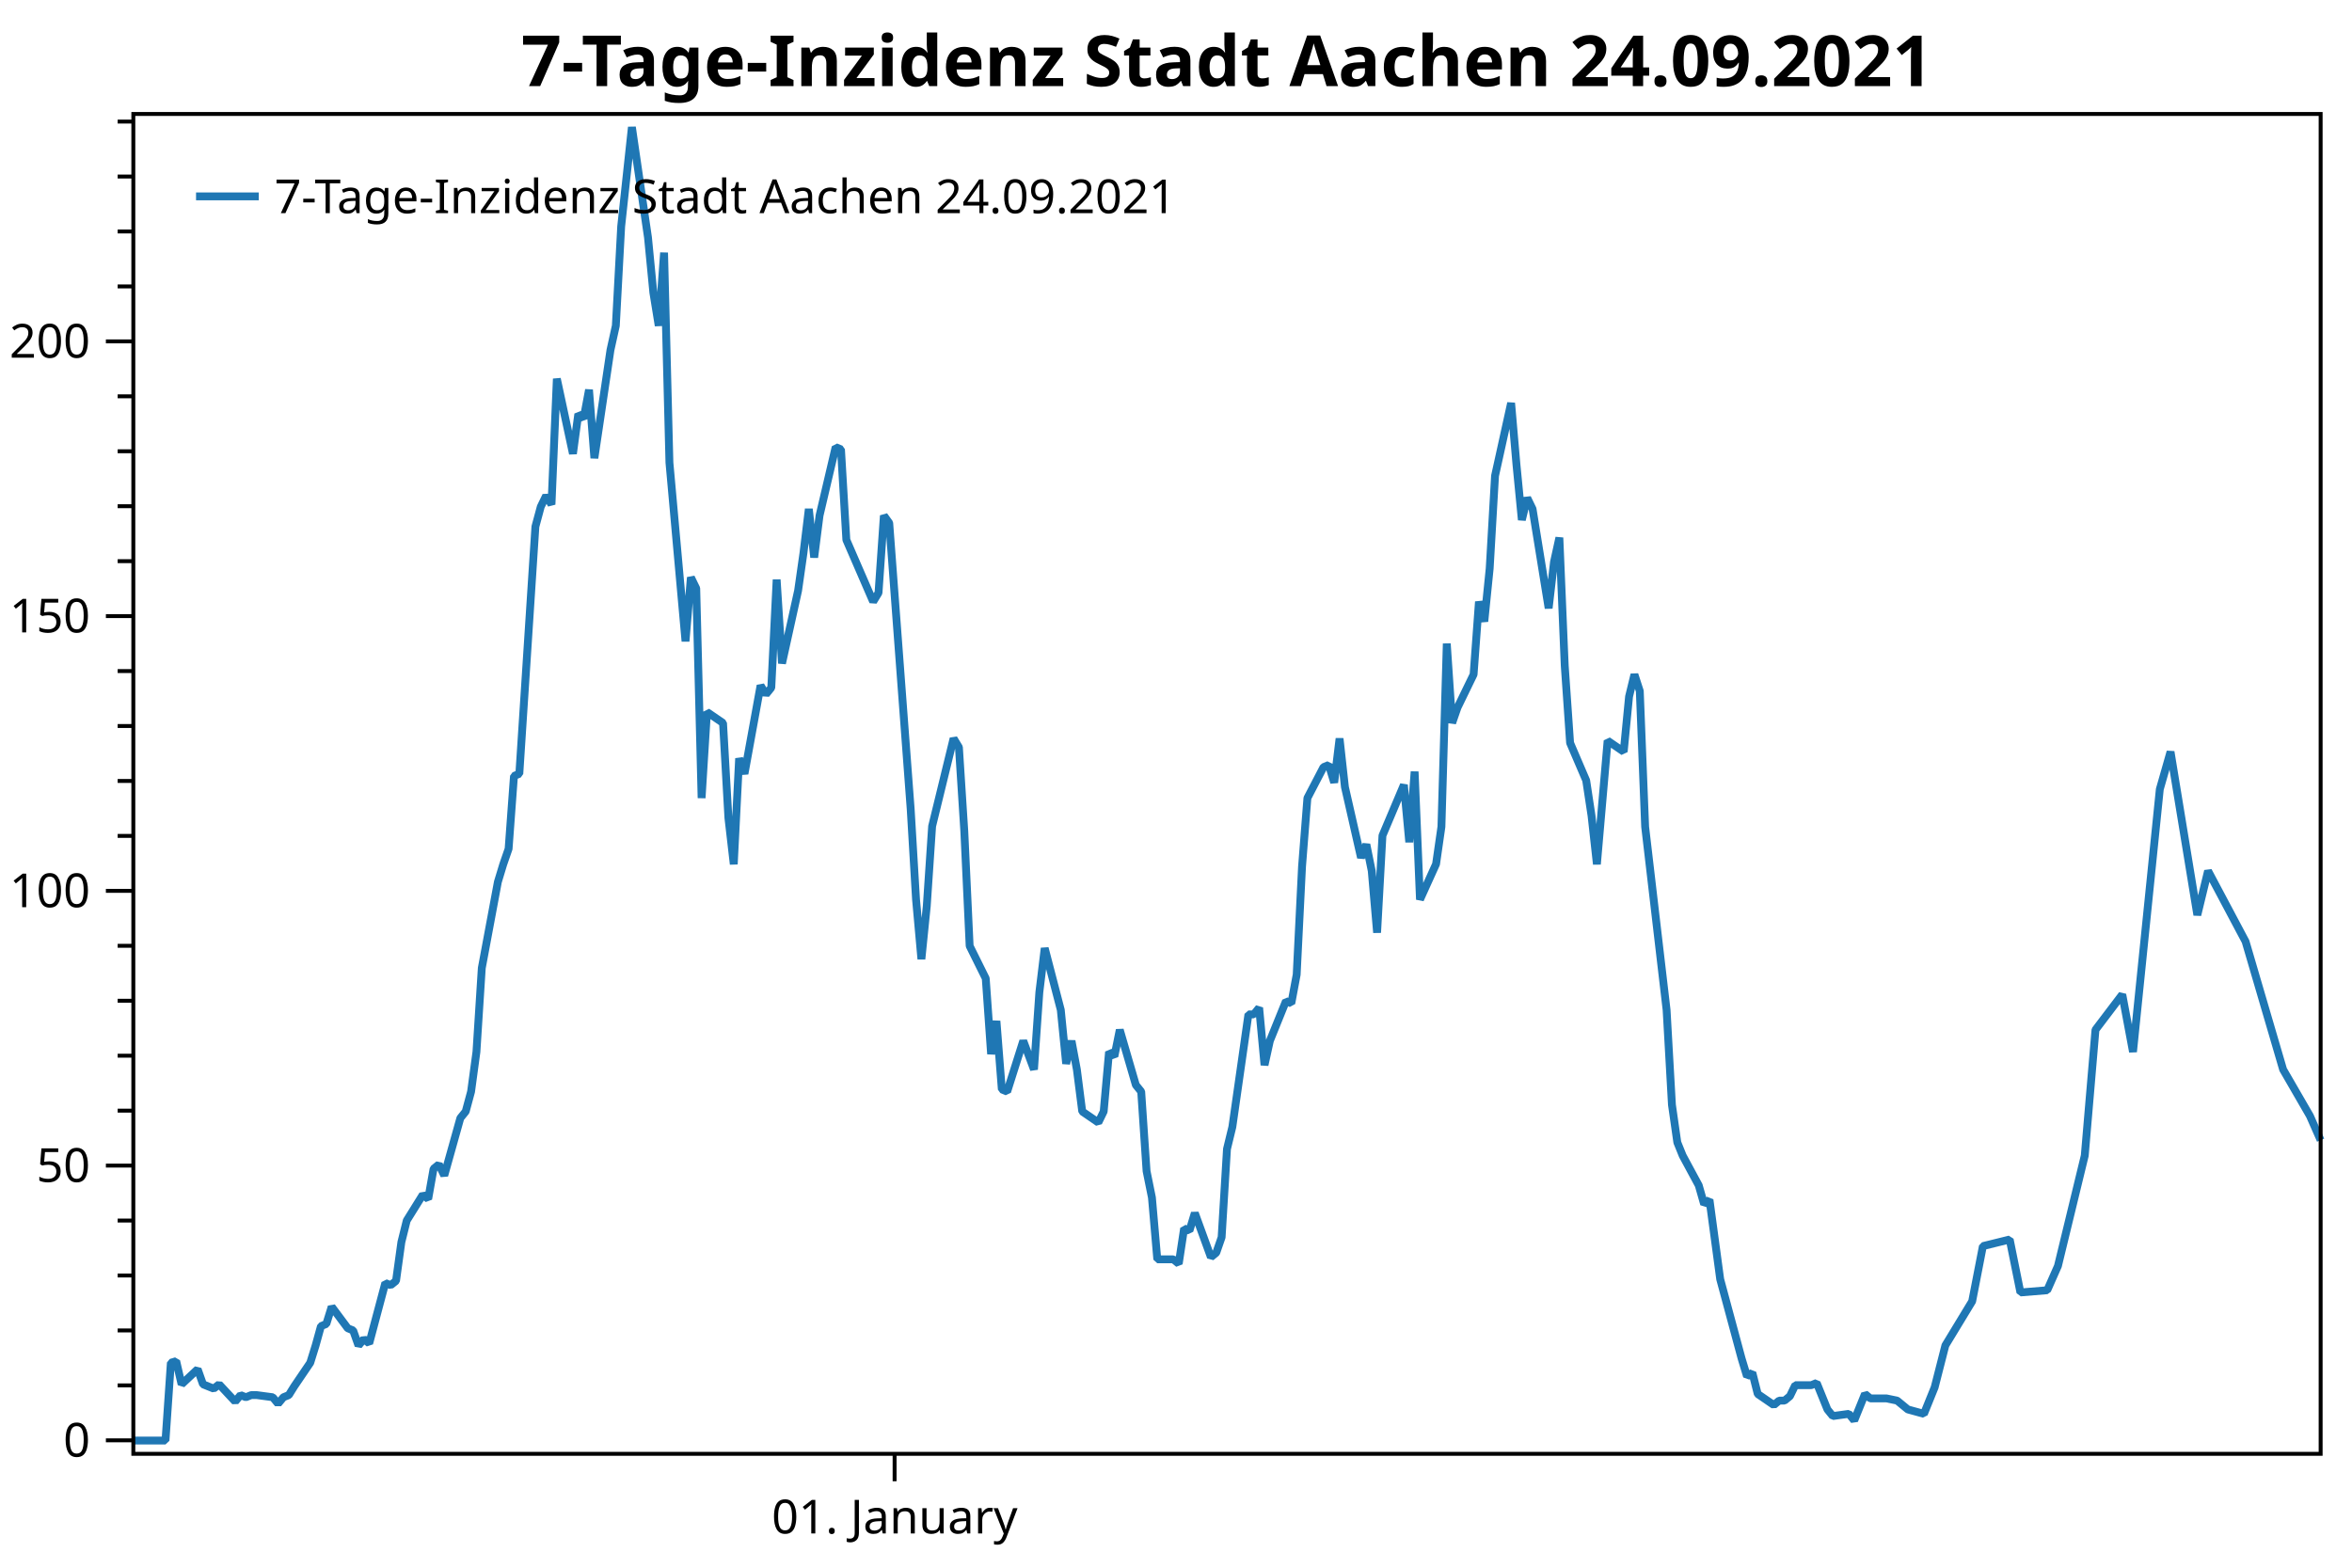
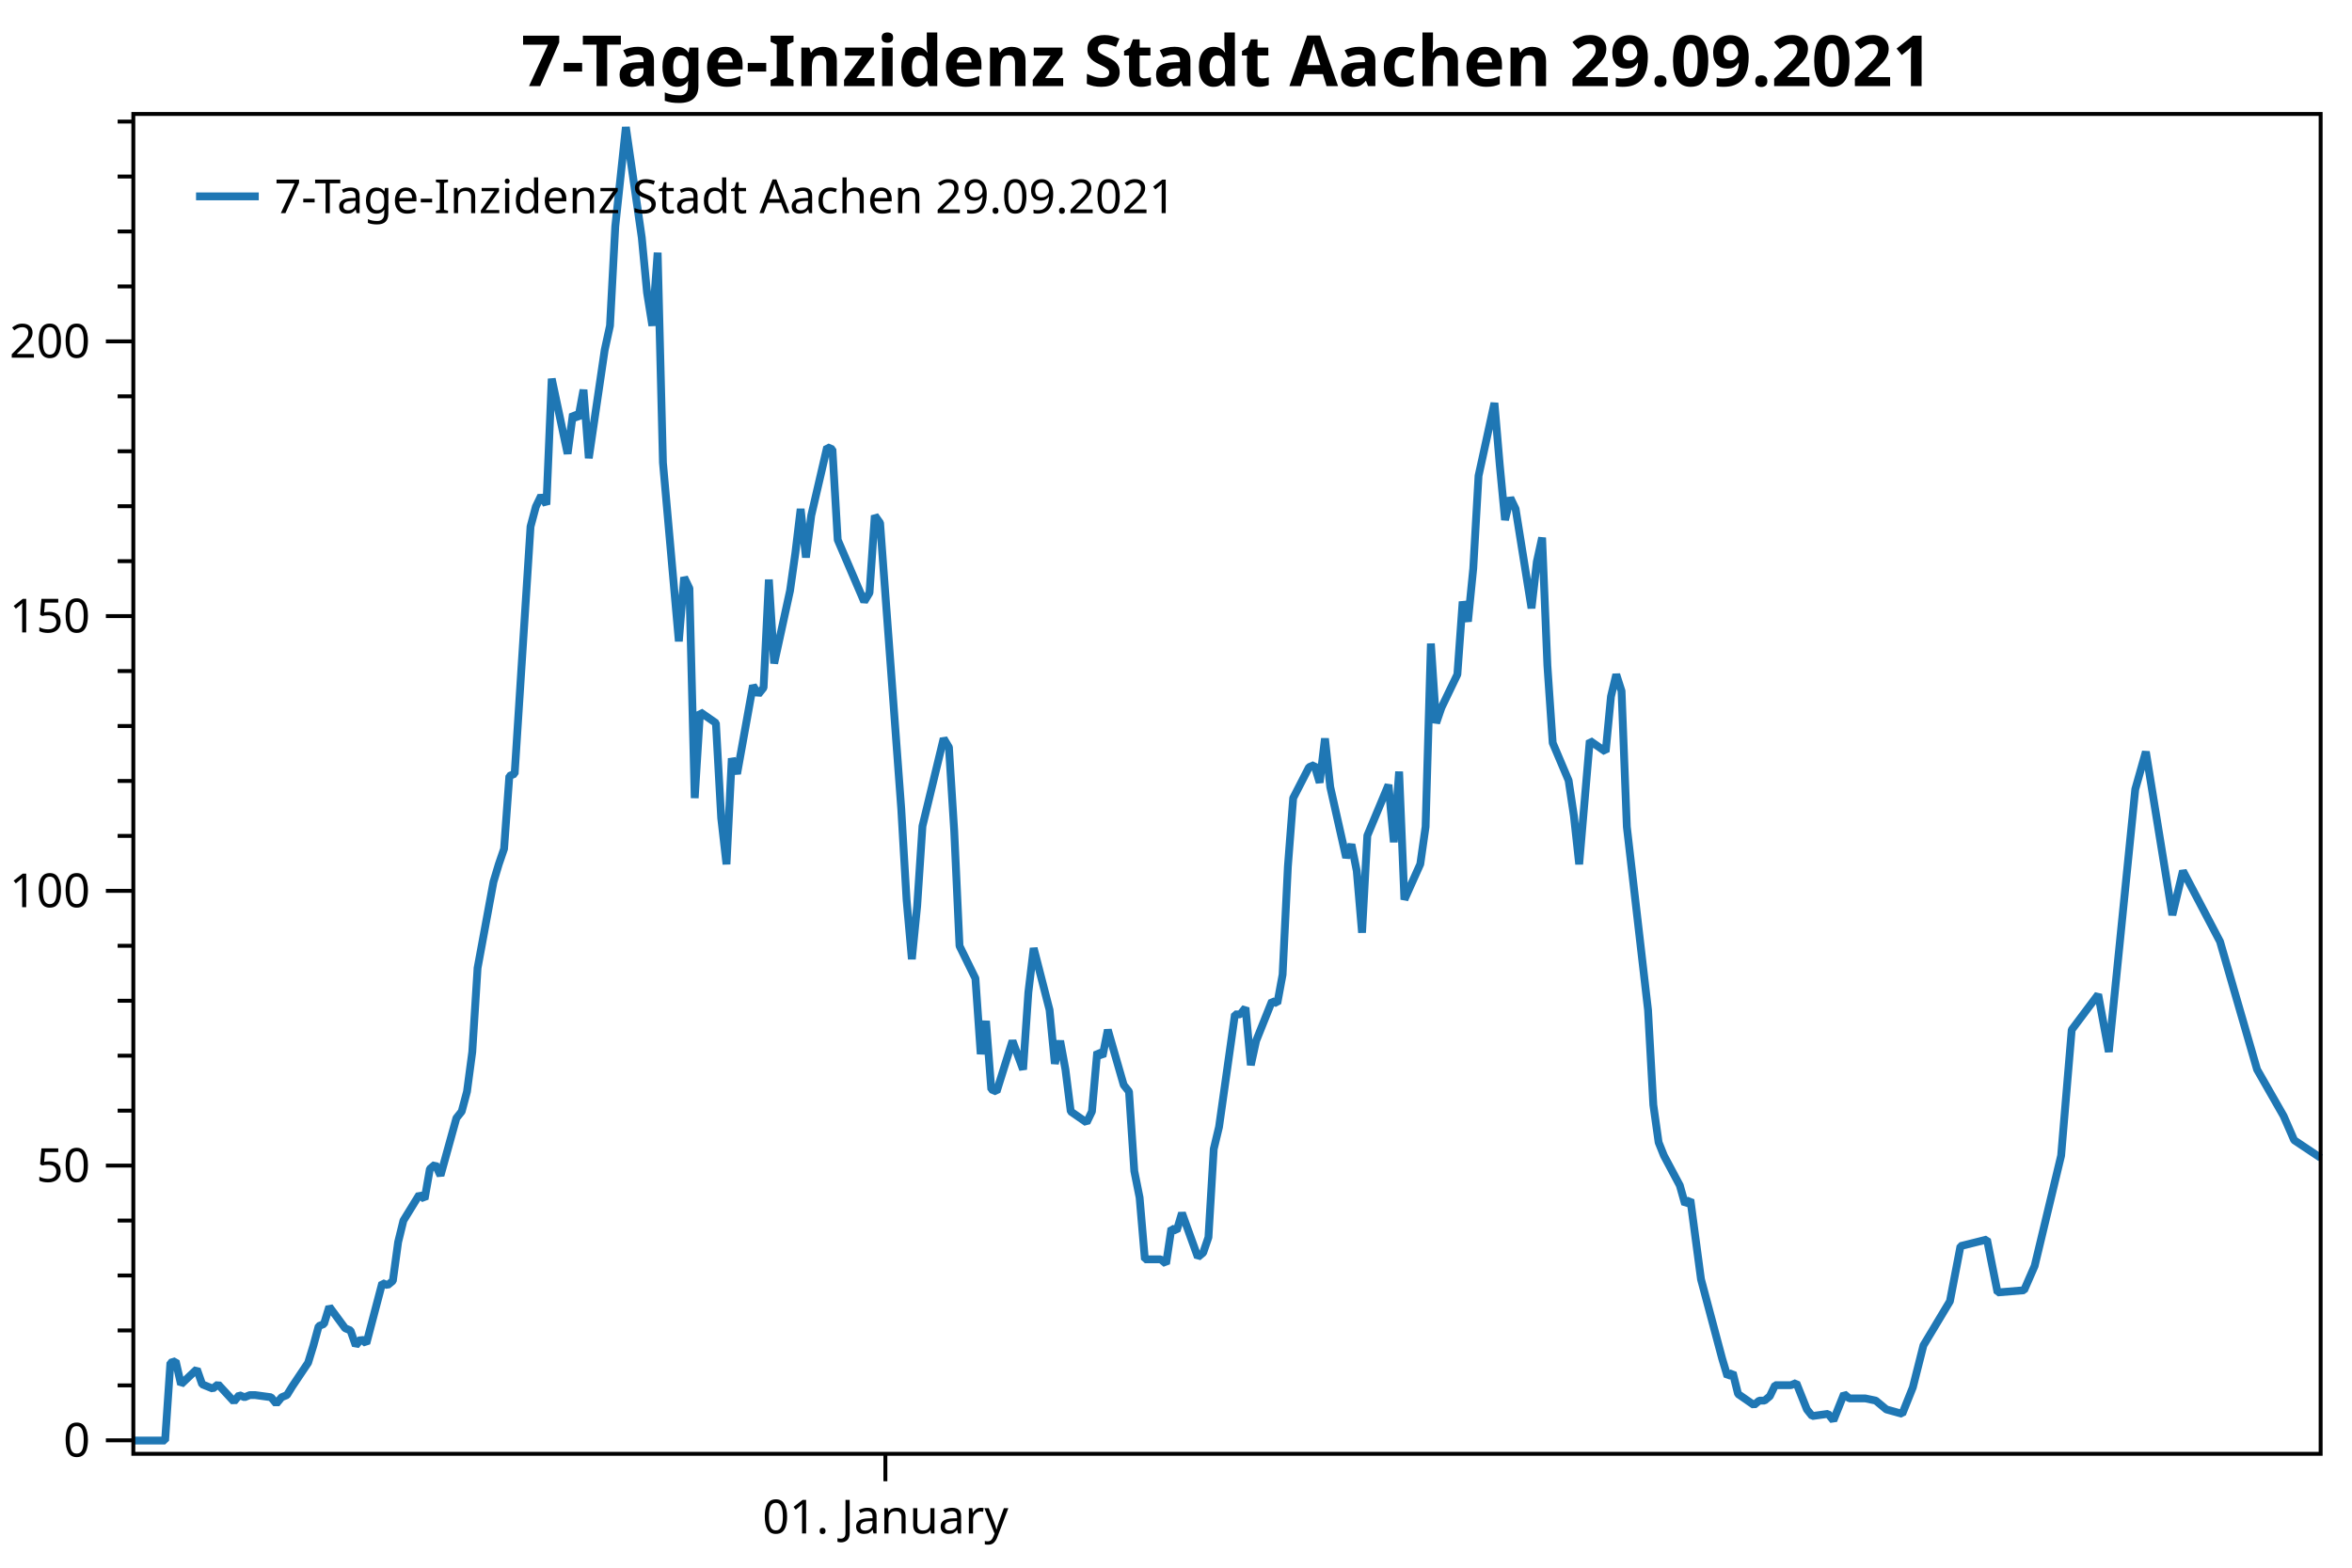
<svg xmlns="http://www.w3.org/2000/svg" width="600" height="400" version="1.1">
  <rect x="0" y="0" width="600" height="400" style="fill:rgb(255,255,255);stroke:none;" />
  <polyline points="34.012,353.485 30.012,353.485" style="fill:none;stroke:black;stroke-width:1" />
  <polyline points="34.012,339.465 30.012,339.465" style="fill:none;stroke:black;stroke-width:1" />
  <polyline points="34.012,325.445 30.012,325.445" style="fill:none;stroke:black;stroke-width:1" />
  <polyline points="34.012,311.425 30.012,311.425" style="fill:none;stroke:black;stroke-width:1" />
  <polyline points="34.012,283.384 30.012,283.384" style="fill:none;stroke:black;stroke-width:1" />
  <polyline points="34.012,269.364 30.012,269.364" style="fill:none;stroke:black;stroke-width:1" />
  <polyline points="34.012,255.344 30.012,255.344" style="fill:none;stroke:black;stroke-width:1" />
  <polyline points="34.012,241.324 30.012,241.324" style="fill:none;stroke:black;stroke-width:1" />
  <polyline points="34.012,213.283 30.012,213.283" style="fill:none;stroke:black;stroke-width:1" />
  <polyline points="34.012,199.263 30.012,199.263" style="fill:none;stroke:black;stroke-width:1" />
  <polyline points="34.012,185.243 30.012,185.243" style="fill:none;stroke:black;stroke-width:1" />
  <polyline points="34.012,171.223 30.012,171.223" style="fill:none;stroke:black;stroke-width:1" />
  <polyline points="34.012,143.182 30.012,143.182" style="fill:none;stroke:black;stroke-width:1" />
  <polyline points="34.012,129.162 30.012,129.162" style="fill:none;stroke:black;stroke-width:1" />
  <polyline points="34.012,115.142 30.012,115.142" style="fill:none;stroke:black;stroke-width:1" />
  <polyline points="34.012,101.122 30.012,101.122" style="fill:none;stroke:black;stroke-width:1" />
  <polyline points="34.012,73.081 30.012,73.081" style="fill:none;stroke:black;stroke-width:1" />
  <polyline points="34.012,59.061 30.012,59.061" style="fill:none;stroke:black;stroke-width:1" />
  <polyline points="34.012,45.041 30.012,45.041" style="fill:none;stroke:black;stroke-width:1" />
  <polyline points="34.012,31.021 30.012,31.021" style="fill:none;stroke:black;stroke-width:1" />
  <text dominant-baseline="middle" text-anchor="end" transform="translate(23.012,367.5053)" font-family="Segoe UI" font-size="12" font-weight="400" fill="black">0</text>
  <text dominant-baseline="middle" text-anchor="end" transform="translate(23.012,297.4043)" font-family="Segoe UI" font-size="12" font-weight="400" fill="black">50</text>
  <text dominant-baseline="middle" text-anchor="end" transform="translate(23.012,227.3034)" font-family="Segoe UI" font-size="12" font-weight="400" fill="black">100</text>
  <text dominant-baseline="middle" text-anchor="end" transform="translate(23.012,157.2024)" font-family="Segoe UI" font-size="12" font-weight="400" fill="black">150</text>
  <text dominant-baseline="middle" text-anchor="end" transform="translate(23.012,87.1015)" font-family="Segoe UI" font-size="12" font-weight="400" fill="black">200</text>
  <polyline points="34.012,367.505 27.012,367.505" style="fill:none;stroke:black;stroke-width:1" />
  <polyline points="34.012,297.404 27.012,297.404" style="fill:none;stroke:black;stroke-width:1" />
  <polyline points="34.012,227.303 27.012,227.303" style="fill:none;stroke:black;stroke-width:1" />
  <polyline points="34.012,157.202 27.012,157.202" style="fill:none;stroke:black;stroke-width:1" />
  <polyline points="34.012,87.102 27.012,87.102" style="fill:none;stroke:black;stroke-width:1" />
-   <text dominant-baseline="hanging" text-anchor="middle" transform="translate(228.2137,381.947)" font-family="Segoe UI" font-size="12" font-weight="400" fill="black">01. January</text>
-   <polyline points="228.214,370.947 228.214,377.947" style="fill:none;stroke:black;stroke-width:1" />
-   <polyline points="34.012,367.562 36.747,367.562 40.85,367.562 42.218,367.562 43.585,347.712 44.953,347.3 46.321,353.21 50.423,349.361 51.791,353.21 53.159,353.76 54.526,354.31 55.894,353.21 59.997,357.609 61.364,355.959 62.732,356.509 64.1,355.959 65.467,355.959 69.57,356.509 70.938,358.159 72.305,356.509 73.673,355.959 75.04,353.76 79.143,347.712 80.511,343.314 81.879,338.365 83.246,337.815 84.614,333.417 88.717,338.915 90.084,339.465 91.452,343.314 92.82,341.664 94.187,342.764 98.29,327.369 99.658,327.919 101.025,326.819 102.393,316.923 103.76,311.425 107.863,304.827 109.231,305.926 110.599,298.229 111.966,297.111 113.334,299.927 117.437,285.285 118.804,283.596 120.172,278.527 121.54,268.391 122.907,246.991 127.01,225.028 128.378,220.523 129.745,216.581 131.113,197.997 132.481,197.434 136.583,134.361 137.951,129.293 139.319,126.477 140.686,128.73 142.054,96.63 146.157,115.777 147.524,105.64 148.892,106.767 150.26,99.446 151.627,116.903 155.73,89.309 157.098,83.114 158.465,57.773 161.2,32.431 165.303,60.588 166.671,74.667 168.038,83.114 169.406,64.46 170.774,118.03 174.877,163.645 176.244,147.314 177.612,150.129 178.98,203.629 180.347,181.666 184.45,184.481 185.818,208.697 187.185,220.523 188.553,193.492 189.92,197.434 194.023,174.908 195.391,177.161 196.758,175.471 198.126,147.877 199.494,169.276 203.597,150.692 204.964,141.119 206.332,129.856 207.699,142.245 209.067,131.545 213.17,114.088 214.537,114.651 215.905,137.74 222.743,153.508 224.111,151.256 225.478,131.545 226.846,133.446 232.317,206.444 233.684,229.533 235.052,244.738 236.419,231.223 237.787,210.809 243.257,188.423 244.625,190.676 245.993,212.076 247.36,241.36 251.463,249.638 252.831,268.954 254.198,260.507 255.566,277.964 256.934,278.527 261.036,265.575 263.772,272.896 265.139,253.186 266.507,241.923 270.61,257.691 271.978,271.418 273.345,265.575 274.713,272.896 276.08,283.596 280.183,286.412 281.551,283.596 282.918,268.391 284.286,269.517 285.654,262.759 289.757,276.838 291.124,278.527 292.492,298.801 293.859,305.559 295.227,321.327 299.33,321.327 300.697,322.453 302.065,313.443 303.433,314.006 304.8,309.501 308.903,320.764 310.271,319.637 311.638,315.695 313.006,293.169 314.374,287.538 318.476,258.817 319.844,258.817 321.212,257.128 322.579,271.77 323.947,265.575 328.05,255.438 329.417,256.002 330.785,248.681 332.153,221.086 333.52,203.629 337.623,195.744 338.991,195.181 340.358,199.686 341.726,188.423 343.094,200.813 347.196,218.834 348.564,215.455 349.932,222.213 351.299,237.981 352.667,213.202 358.137,200.25 359.505,214.892 360.873,196.871 362.24,229.533 366.343,220.467 367.711,210.95 369.078,164.208 370.446,184.481 371.814,180.539 375.916,172.092 377.284,153.508 378.652,158.577 380.019,145.061 381.387,121.409 385.49,102.825 386.857,118.593 388.225,132.672 389.593,127.04 390.96,129.856 395.063,155.198 396.431,143.371 397.798,137.177 399.166,169.839 400.534,189.55 404.636,199.123 406.004,208.134 407.372,220.523 410.107,188.987 414.21,191.802 415.577,177.724 416.945,172.092 418.313,176.316 419.68,210.95 425.151,257.691 426.518,281.906 427.886,291.48 429.253,294.859 433.356,302.461 434.724,307.248 436.092,306.122 438.827,326.395 442.93,341.6 444.297,346.669 445.665,351.174 447.033,350.259 448.4,355.679 452.503,358.495 453.871,357.369 455.238,357.369 456.606,356.242 457.974,353.426 462.076,353.426 463.444,352.863 464.812,356.242 466.179,359.621 467.547,361.311 471.65,360.748 473.017,362.437 474.385,359.058 475.752,355.679 477.12,356.805 481.223,356.805 483.958,357.369 486.693,359.621 490.796,360.748 493.531,353.99 496.267,343.29 503.105,332.027 505.84,317.948 512.678,316.259 515.413,329.774 522.251,329.211 524.987,323.016 531.825,294.859 534.56,262.759 541.398,253.749 544.133,268.391 550.971,201.376 553.707,191.802 560.545,233.476 563.28,222.213 572.853,240.233 582.427,272.896 589.265,284.722 592,290.917" style="fill:none;stroke:rgb(31,119,180);stroke-width:2;stroke-linejoin:bevel" />
-   <text dominant-baseline="hanging" text-anchor="middle" transform="translate(313.006,8)" font-family="Segoe UI" font-size="18" font-weight="700" fill="black">7-Tage-Inzidenz Stadt Aachen 24.09.2021</text>
+   <text dominant-baseline="hanging" text-anchor="middle" transform="translate(225.8626,381.947)" font-family="Segoe UI" font-size="12" font-weight="400" fill="black">01. January</text>
+   <polyline points="225.863,370.947 225.863,377.947" style="fill:none;stroke:black;stroke-width:1" />
+   <polyline points="34.012,367.562 36.714,367.562 40.767,367.562 42.118,367.562 43.469,347.712 44.821,347.3 46.172,353.21 50.225,349.361 51.576,353.21 52.927,353.76 54.278,354.31 55.629,353.21 59.682,357.609 61.033,355.959 62.384,356.509 63.735,355.959 65.086,355.959 69.14,356.509 70.491,358.159 71.842,356.509 73.193,355.959 74.544,353.76 78.597,347.712 79.948,343.314 81.299,338.365 82.65,337.815 84.001,333.417 88.054,338.915 89.406,339.465 90.757,343.314 92.108,341.664 93.459,342.764 97.512,327.369 98.863,327.919 100.214,326.819 101.565,316.923 102.916,311.425 106.969,304.827 108.32,305.926 109.671,298.229 111.022,297.111 112.374,299.927 116.427,285.285 117.778,283.596 119.129,278.527 120.48,268.391 121.831,246.991 125.884,225.028 127.235,220.523 128.586,216.581 129.937,197.997 131.288,197.434 135.341,134.361 136.693,129.293 138.044,126.477 139.395,128.73 140.746,96.63 144.799,115.777 146.15,105.64 147.501,106.767 148.852,99.446 150.203,116.903 154.256,89.309 155.607,83.114 156.958,57.773 159.661,32.431 163.714,60.588 165.065,74.667 166.416,83.114 167.767,64.46 169.118,118.03 173.171,163.645 174.522,147.314 175.873,150.129 177.224,203.629 178.576,181.666 182.629,184.481 183.98,208.697 185.331,220.523 186.682,193.492 188.033,197.434 192.086,174.908 193.437,177.161 194.788,175.471 196.139,147.877 197.49,169.276 201.543,150.692 202.895,141.119 204.246,129.856 205.597,142.245 206.948,131.545 211.001,114.088 212.352,114.651 213.703,137.74 220.458,153.508 221.809,151.256 223.161,131.545 224.512,133.446 229.916,206.444 231.267,229.533 232.618,244.738 233.969,231.223 235.32,210.809 240.724,188.423 242.075,190.676 243.426,212.076 244.777,241.36 248.831,249.638 250.182,268.954 251.533,260.507 252.884,277.964 254.235,278.527 258.288,265.575 260.99,272.896 262.341,253.186 263.692,241.923 267.745,257.691 269.096,271.418 270.448,265.575 271.799,272.896 273.15,283.596 277.203,286.412 278.554,283.596 279.905,268.391 281.256,269.517 282.607,262.759 286.66,276.838 288.011,278.527 289.362,298.801 290.714,305.559 292.065,321.327 296.118,321.327 297.469,322.453 298.82,313.443 300.171,314.006 301.522,309.501 305.575,320.764 306.926,319.637 308.277,315.695 309.628,293.169 310.979,287.538 315.033,258.817 316.384,258.817 317.735,257.128 319.086,271.77 320.437,265.575 324.49,255.438 325.841,256.002 327.192,248.681 328.543,221.086 329.894,203.629 333.947,195.744 335.298,195.181 336.65,199.686 338.001,188.423 339.352,200.813 343.405,218.834 344.756,215.455 346.107,222.213 347.458,237.981 348.809,213.202 354.213,200.25 355.564,214.892 356.916,196.871 358.267,229.533 362.32,220.467 363.671,210.95 365.022,164.208 366.373,184.481 367.724,180.539 371.777,172.092 373.128,153.508 374.479,158.577 375.83,145.061 377.181,121.409 381.235,102.825 382.586,118.593 383.937,132.672 385.288,127.04 386.639,129.856 390.692,155.198 392.043,143.371 393.394,137.177 394.745,169.839 396.096,189.55 400.149,199.123 401.5,208.134 402.851,220.523 405.554,188.987 409.607,191.802 410.958,177.724 412.309,172.092 413.66,176.316 415.011,210.95 420.415,257.691 421.766,281.906 423.117,291.48 424.469,294.859 428.522,302.461 429.873,307.248 431.224,306.122 433.926,326.395 437.979,341.6 439.33,346.669 440.681,351.174 442.032,350.259 443.383,355.679 447.437,358.495 448.788,357.369 450.139,357.369 451.49,356.242 452.841,353.426 456.894,353.426 458.245,352.863 459.596,356.242 460.947,359.621 462.298,361.311 466.351,360.748 467.702,362.437 469.053,359.058 470.405,355.679 471.756,356.805 475.809,356.805 478.511,357.369 481.213,359.621 485.266,360.748 487.968,353.99 490.671,343.29 497.426,332.027 500.128,317.948 506.883,316.259 509.585,329.774 516.341,329.211 519.043,323.016 525.798,294.859 528.5,262.759 535.255,253.749 537.958,268.391 544.713,201.376 547.415,191.802 554.17,233.476 556.872,222.213 566.33,240.233 575.787,272.896 582.543,284.722 585.245,290.917 592,295.422" style="fill:none;stroke:rgb(31,119,180);stroke-width:2;stroke-linejoin:bevel" />
+   <text dominant-baseline="hanging" text-anchor="middle" transform="translate(313.006,8)" font-family="Segoe UI" font-size="18" font-weight="700" fill="black">7-Tage-Inzidenz Stadt Aachen 29.09.2021</text>
  <polygon points="34.012,29.079 592,29.079 592,370.947 34.012,370.947" style="fill:none;stroke:black;stroke-width:1" />
  <polygon points="42.012,37.08 247.014,37.08 247.014,63.133 42.012,63.133" style="fill:none;stroke:none;" />
-   <text dominant-baseline="hanging" text-anchor="start" transform="translate(70.012,45.0795)" font-family="Segoe UI" font-size="12" font-weight="400" fill="black">7-Tage-Inzidenz Stadt Aachen 24.09.2021</text>
+   <text dominant-baseline="hanging" text-anchor="start" transform="translate(70.012,45.0795)" font-family="Segoe UI" font-size="12" font-weight="400" fill="black">7-Tage-Inzidenz Stadt Aachen 29.09.2021</text>
  <polyline points="50.012,50.106 66.012,50.106" style="fill:none;stroke:rgb(31,119,180);stroke-width:2" />
</svg>
